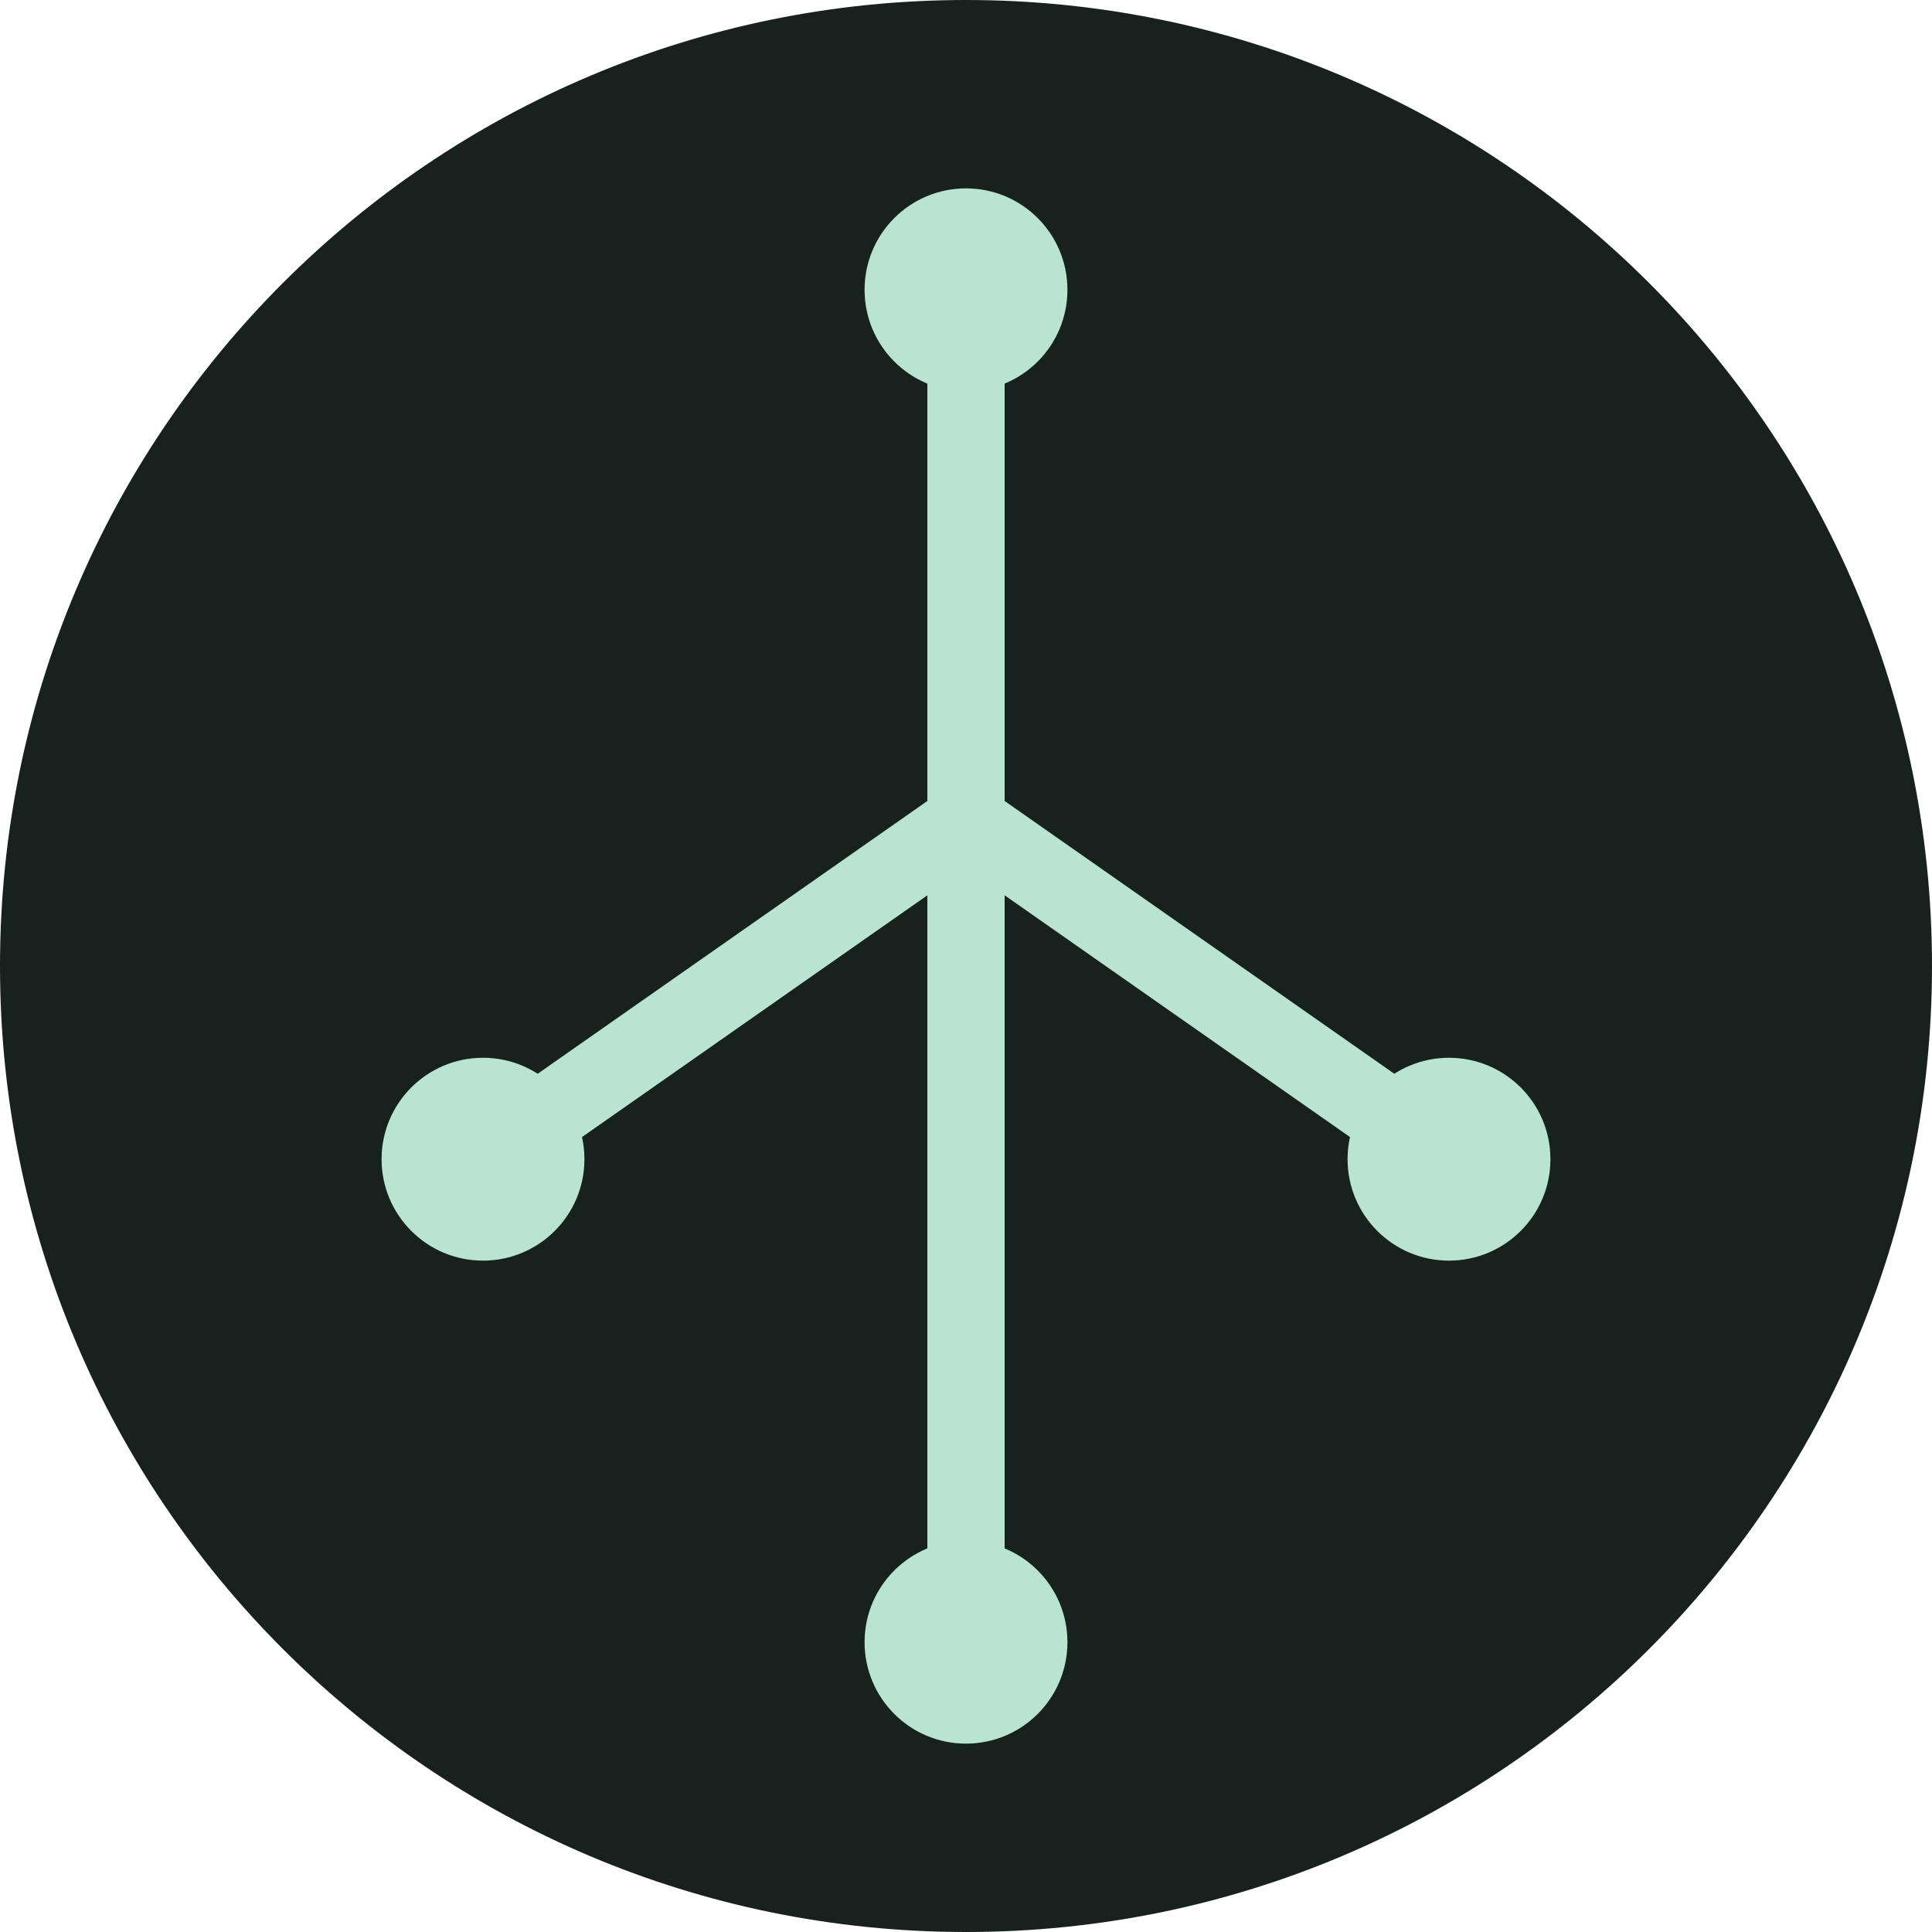
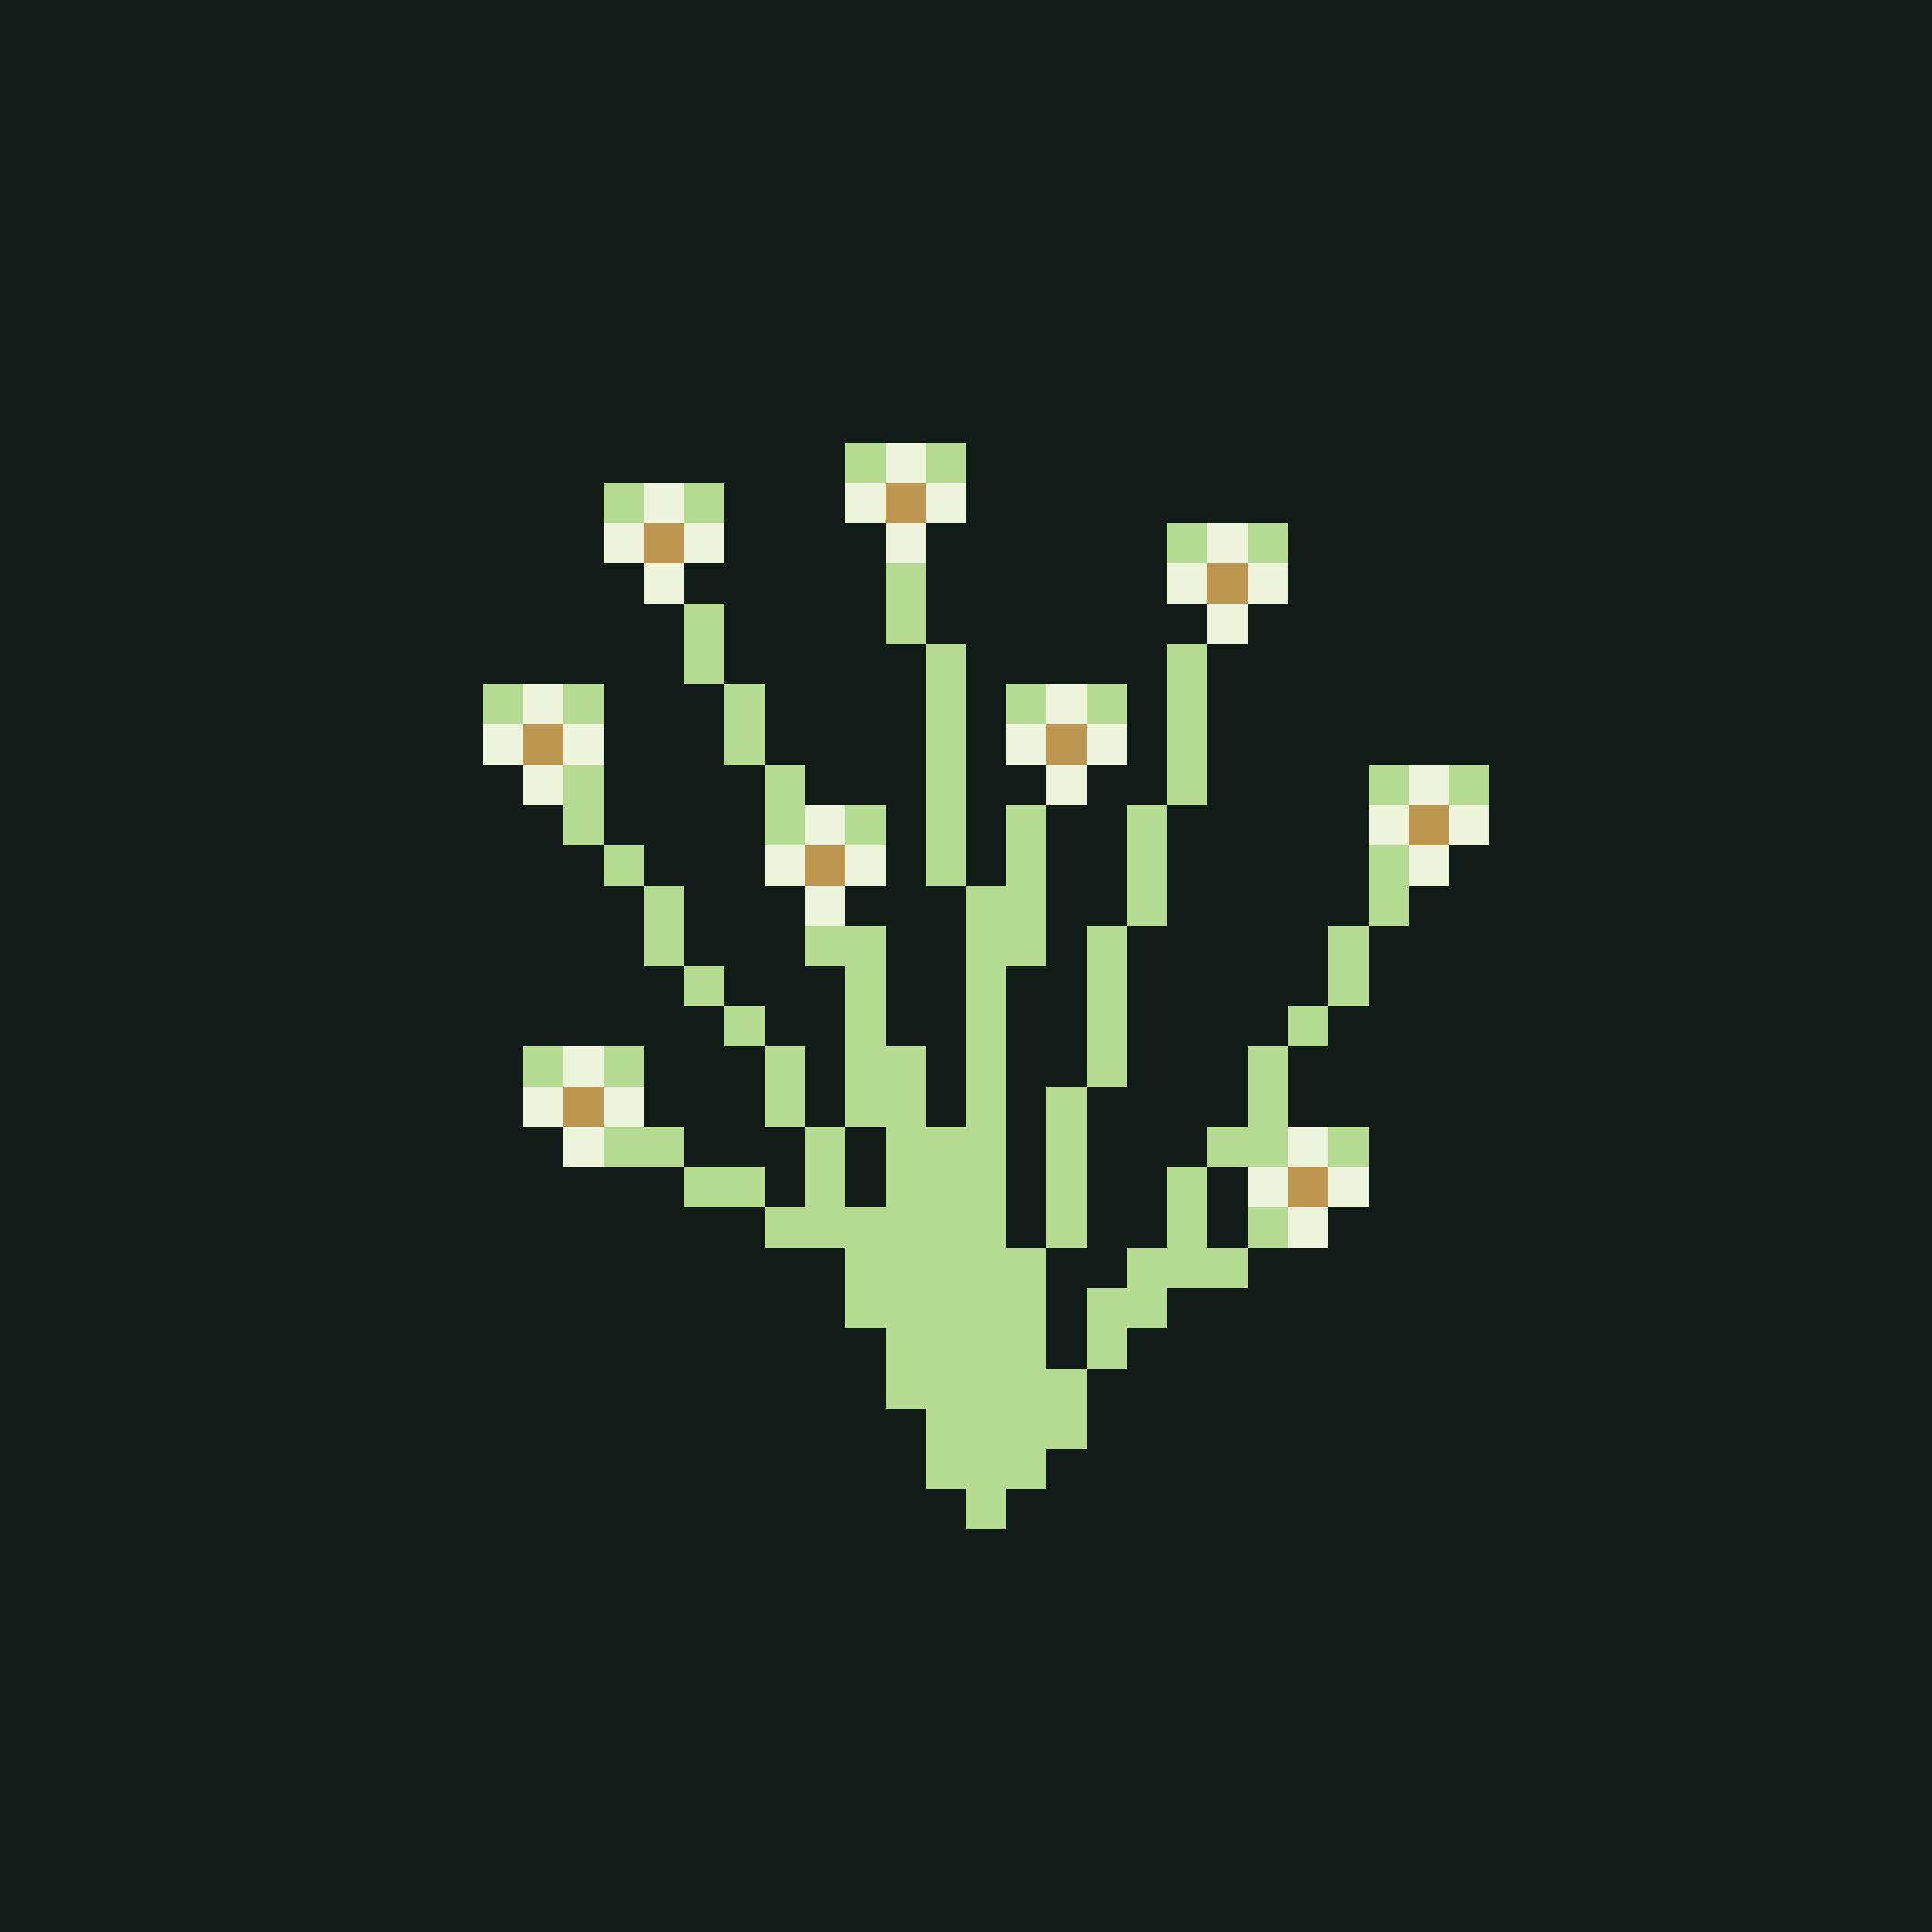
- <svg xmlns="http://www.w3.org/2000/svg" viewBox="0 0 40 40">
-   <rect width="40" height="40" rx="20" fill="#17221f" />
-   <g fill="none" stroke="#b9e4d1" stroke-linecap="round" stroke-width="1.6">
-     <path d="M20 6v11m0 0 10 7M20 17 10 24m10-7v17" />
-   </g>
-   <g fill="#b9e4d1">
-     <circle cx="20" cy="6" r="2.1" />
-     <circle cx="10" cy="24" r="2.1" />
-     <circle cx="30" cy="24" r="2.1" />
-     <circle cx="20" cy="34" r="2.1" />
-   </g>
+ <svg xmlns="http://www.w3.org/2000/svg" viewBox="0 0 48 48" shape-rendering="crispEdges">
+   <rect width="48" height="48" fill="#101A16" />
+   <rect x="24" y="37" width="1" height="1" fill="#B5DA91" />
+   <rect x="24" y="36" width="1" height="1" fill="#B5DA91" />
+   <rect x="23" y="35" width="1" height="1" fill="#B5DA91" />
+   <rect x="23" y="34" width="1" height="1" fill="#B5DA91" />
+   <rect x="22" y="33" width="1" height="1" fill="#B5DA91" />
+   <rect x="22" y="32" width="1" height="1" fill="#B5DA91" />
+   <rect x="21" y="31" width="1" height="1" fill="#B5DA91" />
+   <rect x="21" y="30" width="1" height="1" fill="#B5DA91" />
+   <rect x="20" y="29" width="1" height="1" fill="#B5DA91" />
+   <rect x="20" y="28" width="1" height="1" fill="#B5DA91" />
+   <rect x="19" y="27" width="1" height="1" fill="#B5DA91" />
+   <rect x="19" y="26" width="1" height="1" fill="#B5DA91" />
+   <rect x="18" y="25" width="1" height="1" fill="#B5DA91" />
+   <rect x="17" y="24" width="1" height="1" fill="#B5DA91" />
+   <rect x="16" y="23" width="1" height="1" fill="#B5DA91" />
+   <rect x="16" y="22" width="1" height="1" fill="#B5DA91" />
+   <rect x="15" y="21" width="1" height="1" fill="#B5DA91" />
+   <rect x="14" y="20" width="1" height="1" fill="#B5DA91" />
+   <rect x="14" y="19" width="1" height="1" fill="#B5DA91" />
+   <rect x="13" y="18" width="1" height="1" fill="#BD9750" />
+   <rect x="12" y="17" width="1" height="1" fill="#B5DA91" />
+   <rect x="13" y="17" width="1" height="1" fill="#EEF3DB" />
+   <rect x="12" y="18" width="1" height="1" fill="#EEF3DB" />
+   <rect x="14" y="17" width="1" height="1" fill="#B5DA91" />
+   <rect x="14" y="18" width="1" height="1" fill="#EEF3DB" />
+   <rect x="13" y="19" width="1" height="1" fill="#EEF3DB" />
+   <rect x="23" y="33" width="1" height="1" fill="#B5DA91" />
+   <rect x="23" y="32" width="1" height="1" fill="#B5DA91" />
+   <rect x="22" y="31" width="1" height="1" fill="#B5DA91" />
+   <rect x="22" y="30" width="1" height="1" fill="#B5DA91" />
+   <rect x="22" y="29" width="1" height="1" fill="#B5DA91" />
+   <rect x="22" y="28" width="1" height="1" fill="#B5DA91" />
+   <rect x="21" y="27" width="1" height="1" fill="#B5DA91" />
+   <rect x="21" y="26" width="1" height="1" fill="#B5DA91" />
+   <rect x="21" y="25" width="1" height="1" fill="#B5DA91" />
+   <rect x="21" y="24" width="1" height="1" fill="#B5DA91" />
+   <rect x="20" y="23" width="1" height="1" fill="#B5DA91" />
+   <rect x="20" y="22" width="1" height="1" fill="#EEF3DB" />
+   <rect x="20" y="21" width="1" height="1" fill="#BD9750" />
+   <rect x="19" y="20" width="1" height="1" fill="#B5DA91" />
+   <rect x="19" y="19" width="1" height="1" fill="#B5DA91" />
+   <rect x="18" y="18" width="1" height="1" fill="#B5DA91" />
+   <rect x="18" y="17" width="1" height="1" fill="#B5DA91" />
+   <rect x="17" y="16" width="1" height="1" fill="#B5DA91" />
+   <rect x="17" y="15" width="1" height="1" fill="#B5DA91" />
+   <rect x="16" y="14" width="1" height="1" fill="#EEF3DB" />
+   <rect x="16" y="13" width="1" height="1" fill="#BD9750" />
+   <rect x="15" y="12" width="1" height="1" fill="#B5DA91" />
+   <rect x="16" y="12" width="1" height="1" fill="#EEF3DB" />
+   <rect x="15" y="13" width="1" height="1" fill="#EEF3DB" />
+   <rect x="17" y="12" width="1" height="1" fill="#B5DA91" />
+   <rect x="17" y="13" width="1" height="1" fill="#EEF3DB" />
+   <rect x="24" y="35" width="1" height="1" fill="#B5DA91" />
+   <rect x="24" y="34" width="1" height="1" fill="#B5DA91" />
+   <rect x="24" y="33" width="1" height="1" fill="#B5DA91" />
+   <rect x="24" y="32" width="1" height="1" fill="#B5DA91" />
+   <rect x="24" y="31" width="1" height="1" fill="#B5DA91" />
+   <rect x="24" y="30" width="1" height="1" fill="#B5DA91" />
+   <rect x="24" y="29" width="1" height="1" fill="#B5DA91" />
+   <rect x="24" y="28" width="1" height="1" fill="#B5DA91" />
+   <rect x="24" y="27" width="1" height="1" fill="#B5DA91" />
+   <rect x="24" y="26" width="1" height="1" fill="#B5DA91" />
+   <rect x="24" y="25" width="1" height="1" fill="#B5DA91" />
+   <rect x="24" y="24" width="1" height="1" fill="#B5DA91" />
+   <rect x="24" y="23" width="1" height="1" fill="#B5DA91" />
+   <rect x="24" y="22" width="1" height="1" fill="#B5DA91" />
+   <rect x="23" y="21" width="1" height="1" fill="#B5DA91" />
+   <rect x="23" y="20" width="1" height="1" fill="#B5DA91" />
+   <rect x="23" y="19" width="1" height="1" fill="#B5DA91" />
+   <rect x="23" y="18" width="1" height="1" fill="#B5DA91" />
+   <rect x="23" y="17" width="1" height="1" fill="#B5DA91" />
+   <rect x="23" y="16" width="1" height="1" fill="#B5DA91" />
+   <rect x="22" y="15" width="1" height="1" fill="#B5DA91" />
+   <rect x="22" y="14" width="1" height="1" fill="#B5DA91" />
+   <rect x="22" y="13" width="1" height="1" fill="#EEF3DB" />
+   <rect x="22" y="12" width="1" height="1" fill="#BD9750" />
+   <rect x="21" y="11" width="1" height="1" fill="#B5DA91" />
+   <rect x="22" y="11" width="1" height="1" fill="#EEF3DB" />
+   <rect x="21" y="12" width="1" height="1" fill="#EEF3DB" />
+   <rect x="23" y="11" width="1" height="1" fill="#B5DA91" />
+   <rect x="23" y="12" width="1" height="1" fill="#EEF3DB" />
+   <rect x="25" y="34" width="1" height="1" fill="#B5DA91" />
+   <rect x="25" y="33" width="1" height="1" fill="#B5DA91" />
+   <rect x="25" y="32" width="1" height="1" fill="#B5DA91" />
+   <rect x="25" y="31" width="1" height="1" fill="#B5DA91" />
+   <rect x="26" y="30" width="1" height="1" fill="#B5DA91" />
+   <rect x="26" y="29" width="1" height="1" fill="#B5DA91" />
+   <rect x="26" y="28" width="1" height="1" fill="#B5DA91" />
+   <rect x="26" y="27" width="1" height="1" fill="#B5DA91" />
+   <rect x="27" y="26" width="1" height="1" fill="#B5DA91" />
+   <rect x="27" y="25" width="1" height="1" fill="#B5DA91" />
+   <rect x="27" y="24" width="1" height="1" fill="#B5DA91" />
+   <rect x="27" y="23" width="1" height="1" fill="#B5DA91" />
+   <rect x="28" y="22" width="1" height="1" fill="#B5DA91" />
+   <rect x="28" y="21" width="1" height="1" fill="#B5DA91" />
+   <rect x="28" y="20" width="1" height="1" fill="#B5DA91" />
+   <rect x="29" y="19" width="1" height="1" fill="#B5DA91" />
+   <rect x="29" y="18" width="1" height="1" fill="#B5DA91" />
+   <rect x="29" y="17" width="1" height="1" fill="#B5DA91" />
+   <rect x="29" y="16" width="1" height="1" fill="#B5DA91" />
+   <rect x="30" y="15" width="1" height="1" fill="#EEF3DB" />
+   <rect x="30" y="14" width="1" height="1" fill="#BD9750" />
+   <rect x="29" y="13" width="1" height="1" fill="#B5DA91" />
+   <rect x="30" y="13" width="1" height="1" fill="#EEF3DB" />
+   <rect x="29" y="14" width="1" height="1" fill="#EEF3DB" />
+   <rect x="31" y="13" width="1" height="1" fill="#B5DA91" />
+   <rect x="31" y="14" width="1" height="1" fill="#EEF3DB" />
+   <rect x="25" y="36" width="1" height="1" fill="#B5DA91" />
+   <rect x="25" y="35" width="1" height="1" fill="#B5DA91" />
+   <rect x="26" y="34" width="1" height="1" fill="#B5DA91" />
+   <rect x="27" y="33" width="1" height="1" fill="#B5DA91" />
+   <rect x="27" y="32" width="1" height="1" fill="#B5DA91" />
+   <rect x="28" y="31" width="1" height="1" fill="#B5DA91" />
+   <rect x="29" y="30" width="1" height="1" fill="#B5DA91" />
+   <rect x="29" y="29" width="1" height="1" fill="#B5DA91" />
+   <rect x="30" y="28" width="1" height="1" fill="#B5DA91" />
+   <rect x="31" y="27" width="1" height="1" fill="#B5DA91" />
+   <rect x="31" y="26" width="1" height="1" fill="#B5DA91" />
+   <rect x="32" y="25" width="1" height="1" fill="#B5DA91" />
+   <rect x="33" y="24" width="1" height="1" fill="#B5DA91" />
+   <rect x="33" y="23" width="1" height="1" fill="#B5DA91" />
+   <rect x="34" y="22" width="1" height="1" fill="#B5DA91" />
+   <rect x="34" y="21" width="1" height="1" fill="#B5DA91" />
+   <rect x="35" y="20" width="1" height="1" fill="#BD9750" />
+   <rect x="34" y="19" width="1" height="1" fill="#B5DA91" />
+   <rect x="35" y="19" width="1" height="1" fill="#EEF3DB" />
+   <rect x="34" y="20" width="1" height="1" fill="#EEF3DB" />
+   <rect x="36" y="19" width="1" height="1" fill="#B5DA91" />
+   <rect x="36" y="20" width="1" height="1" fill="#EEF3DB" />
+   <rect x="35" y="21" width="1" height="1" fill="#EEF3DB" />
+   <rect x="23" y="36" width="1" height="1" fill="#B5DA91" />
+   <rect x="22" y="34" width="1" height="1" fill="#B5DA91" />
+   <rect x="21" y="32" width="1" height="1" fill="#B5DA91" />
+   <rect x="20" y="30" width="1" height="1" fill="#B5DA91" />
+   <rect x="19" y="30" width="1" height="1" fill="#B5DA91" />
+   <rect x="18" y="29" width="1" height="1" fill="#B5DA91" />
+   <rect x="17" y="29" width="1" height="1" fill="#B5DA91" />
+   <rect x="16" y="28" width="1" height="1" fill="#B5DA91" />
+   <rect x="15" y="28" width="1" height="1" fill="#B5DA91" />
+   <rect x="14" y="27" width="1" height="1" fill="#BD9750" />
+   <rect x="13" y="26" width="1" height="1" fill="#B5DA91" />
+   <rect x="14" y="26" width="1" height="1" fill="#EEF3DB" />
+   <rect x="13" y="27" width="1" height="1" fill="#EEF3DB" />
+   <rect x="15" y="26" width="1" height="1" fill="#B5DA91" />
+   <rect x="15" y="27" width="1" height="1" fill="#EEF3DB" />
+   <rect x="14" y="28" width="1" height="1" fill="#EEF3DB" />
+   <rect x="26" y="35" width="1" height="1" fill="#B5DA91" />
+   <rect x="28" y="32" width="1" height="1" fill="#B5DA91" />
+   <rect x="29" y="31" width="1" height="1" fill="#B5DA91" />
+   <rect x="30" y="31" width="1" height="1" fill="#B5DA91" />
+   <rect x="31" y="30" width="1" height="1" fill="#B5DA91" />
+   <rect x="32" y="29" width="1" height="1" fill="#BD9750" />
+   <rect x="31" y="28" width="1" height="1" fill="#B5DA91" />
+   <rect x="32" y="28" width="1" height="1" fill="#EEF3DB" />
+   <rect x="31" y="29" width="1" height="1" fill="#EEF3DB" />
+   <rect x="33" y="28" width="1" height="1" fill="#B5DA91" />
+   <rect x="33" y="29" width="1" height="1" fill="#EEF3DB" />
+   <rect x="32" y="30" width="1" height="1" fill="#EEF3DB" />
+   <rect x="25" y="23" width="1" height="1" fill="#B5DA91" />
+   <rect x="25" y="22" width="1" height="1" fill="#B5DA91" />
+   <rect x="25" y="21" width="1" height="1" fill="#B5DA91" />
+   <rect x="25" y="20" width="1" height="1" fill="#B5DA91" />
+   <rect x="26" y="19" width="1" height="1" fill="#EEF3DB" />
+   <rect x="26" y="18" width="1" height="1" fill="#BD9750" />
+   <rect x="25" y="17" width="1" height="1" fill="#B5DA91" />
+   <rect x="26" y="17" width="1" height="1" fill="#EEF3DB" />
+   <rect x="25" y="18" width="1" height="1" fill="#EEF3DB" />
+   <rect x="27" y="17" width="1" height="1" fill="#B5DA91" />
+   <rect x="27" y="18" width="1" height="1" fill="#EEF3DB" />
+   <rect x="23" y="31" width="1" height="1" fill="#B5DA91" />
+   <rect x="23" y="30" width="1" height="1" fill="#B5DA91" />
+   <rect x="23" y="29" width="1" height="1" fill="#B5DA91" />
+   <rect x="23" y="28" width="1" height="1" fill="#B5DA91" />
+   <rect x="22" y="27" width="1" height="1" fill="#B5DA91" />
+   <rect x="22" y="26" width="1" height="1" fill="#B5DA91" />
+   <rect x="21" y="23" width="1" height="1" fill="#B5DA91" />
+   <rect x="20" y="20" width="1" height="1" fill="#EEF3DB" />
+   <rect x="19" y="21" width="1" height="1" fill="#EEF3DB" />
+   <rect x="21" y="20" width="1" height="1" fill="#B5DA91" />
+   <rect x="21" y="21" width="1" height="1" fill="#EEF3DB" />
</svg>
